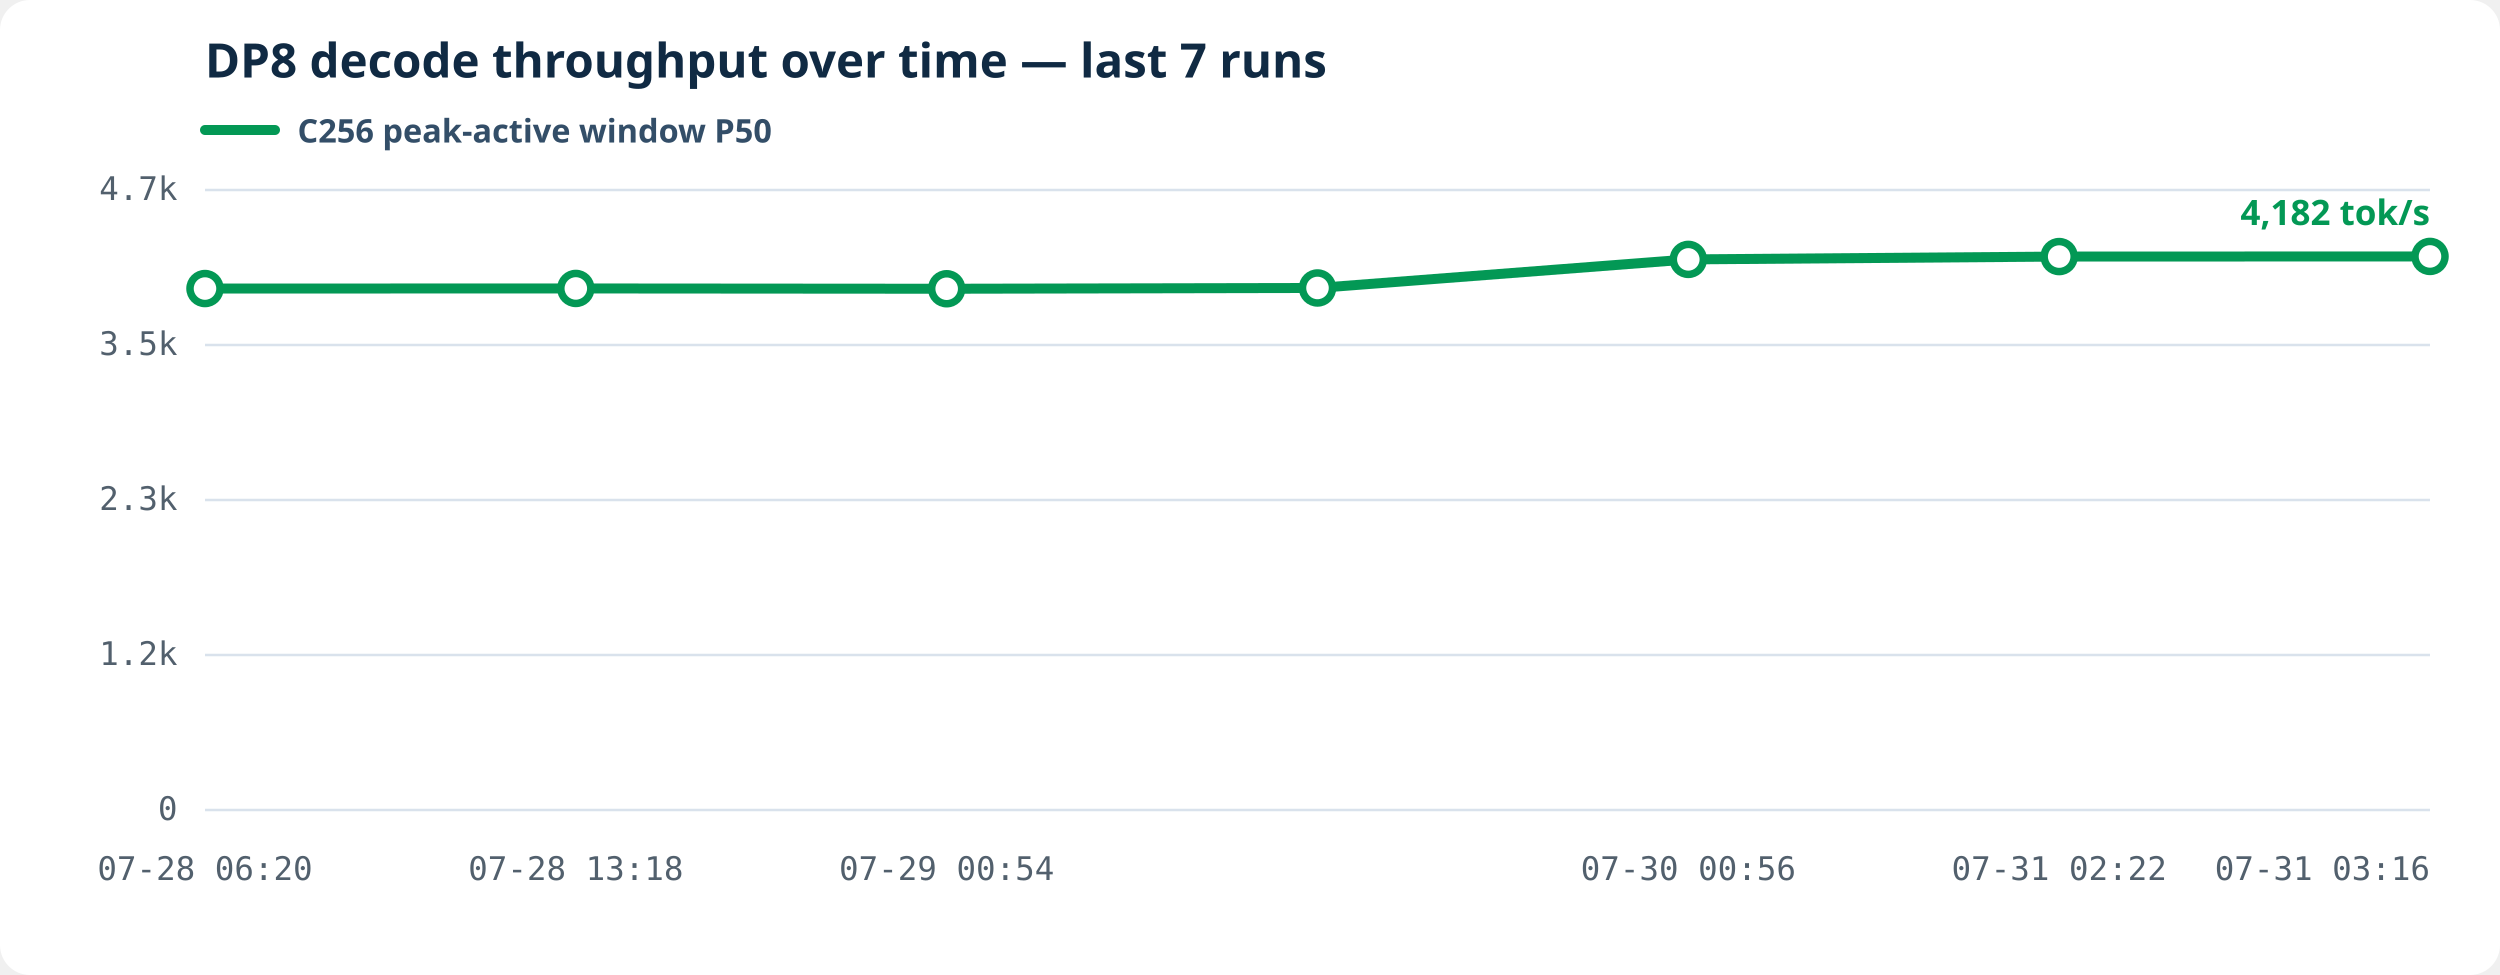
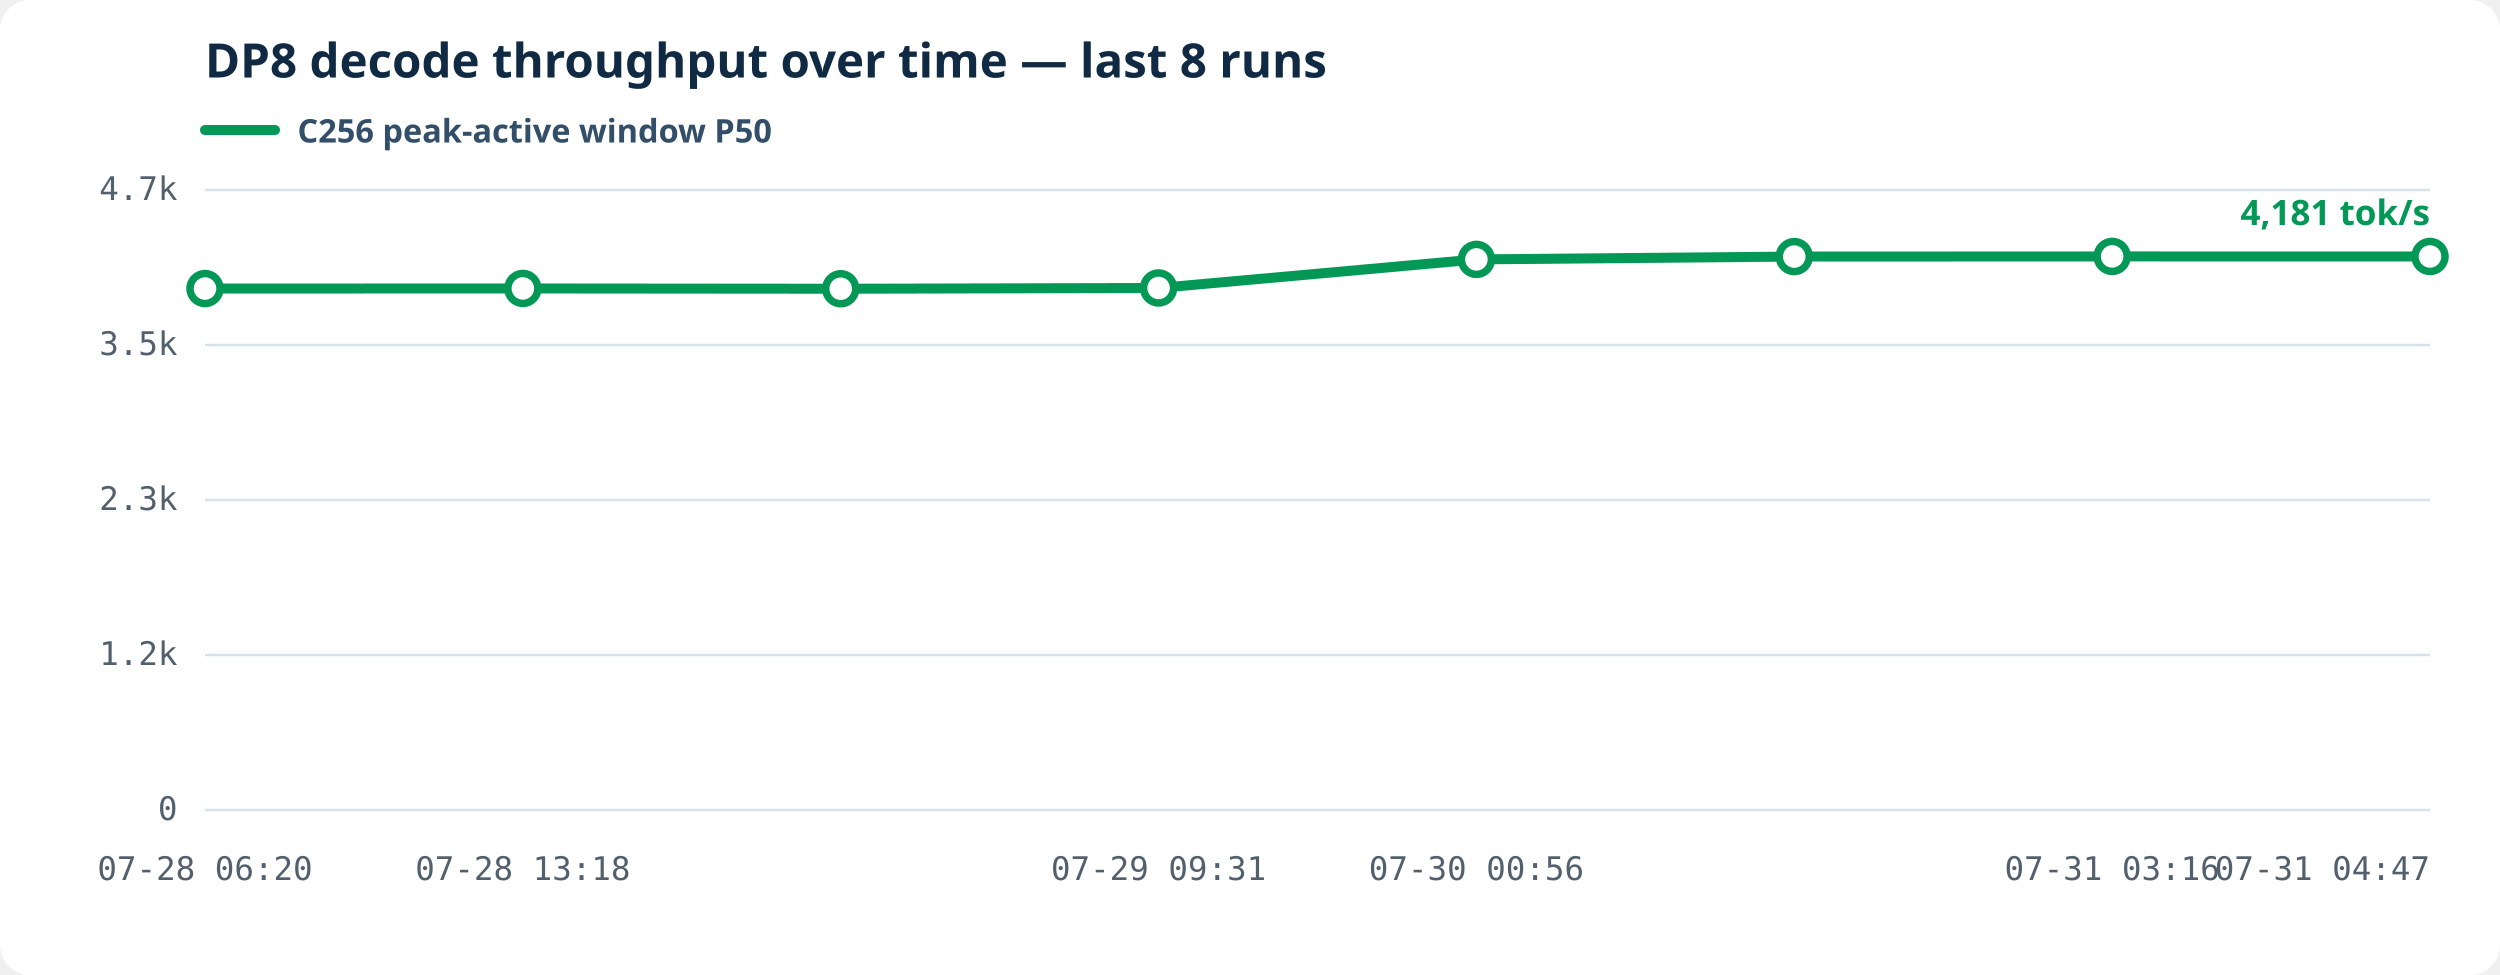
<svg xmlns="http://www.w3.org/2000/svg" viewBox="0 0 1000 390" role="img" aria-labelledby="decode-history-title decode-history-desc">
  <style>.bg{fill:#fff}.grid{stroke:#d9e2ec;stroke-width:1}.axis{fill:#52606d;font:13px ui-monospace,SFMono-Regular,Consolas,monospace}.heading{fill:#102a43;font:600 19px system-ui,sans-serif}.line{fill:none;stroke-width:4;stroke-linejoin:round;stroke-linecap:round}.dot{fill:#fff;stroke-width:3}.latest{stroke-width:3}.legend{fill:#334e68;font:600 13px system-ui,sans-serif}.value{font:600 14px system-ui,sans-serif}</style>
  <rect class="bg" width="1000" height="390" rx="12" />
-   <text class="heading" x="82" y="31">DP8 decode throughput over time — last 7 runs</text>
+   <text class="heading" x="82" y="31">DP8 decode throughput over time — last 8 runs</text>
  <line x1="82" y1="52" x2="110" y2="52" stroke="#039855" stroke-width="4" stroke-linecap="round" />
  <text class="legend" x="119" y="57">C256 peak-active window P50</text>
  <line class="grid" x1="82" y1="324.00" x2="972" y2="324.00" />
  <text class="axis" text-anchor="end" x="71" y="328.00">0</text>
  <line class="grid" x1="82" y1="262.00" x2="972" y2="262.00" />
  <text class="axis" text-anchor="end" x="71" y="266.00">1.2k</text>
  <line class="grid" x1="82" y1="200.00" x2="972" y2="200.00" />
  <text class="axis" text-anchor="end" x="71" y="204.00">2.3k</text>
  <line class="grid" x1="82" y1="138.00" x2="972" y2="138.00" />
  <text class="axis" text-anchor="end" x="71" y="142.00">3.5k</text>
  <line class="grid" x1="82" y1="76.00" x2="972" y2="76.00" />
  <text class="axis" text-anchor="end" x="71" y="80.00">4.7k</text>
  <text class="axis" text-anchor="middle" x="82.00" y="352">07-28 06:20</text>
-   <text class="axis" text-anchor="middle" x="230.33" y="352">07-28 13:18</text>
-   <text class="axis" text-anchor="middle" x="378.67" y="352">07-29 00:54</text>
-   <text class="axis" text-anchor="middle" x="675.33" y="352">07-30 00:56</text>
-   <text class="axis" text-anchor="middle" x="823.67" y="352">07-31 02:22</text>
-   <text class="axis" text-anchor="end" x="972.00" y="352">07-31 03:16</text>
-   <polyline class="line" stroke="#039855" points="82.00,115.42 230.33,115.38 378.67,115.50 527.00,115.19 675.33,103.76 823.67,102.63 972.00,102.57" />
+   <text class="axis" text-anchor="middle" x="209.14" y="352">07-28 13:18</text>
+   <text class="axis" text-anchor="middle" x="463.43" y="352">07-29 09:31</text>
+   <text class="axis" text-anchor="middle" x="590.57" y="352">07-30 00:56</text>
+   <text class="axis" text-anchor="middle" x="844.86" y="352">07-31 03:16</text>
+   <text class="axis" text-anchor="end" x="972.00" y="352">07-31 04:47</text>
+   <polyline class="line" stroke="#039855" points="82.00,115.42 209.14,115.38 336.29,115.50 463.43,115.19 590.57,103.76 717.71,102.63 844.86,102.57 972.00,102.59" />
  <circle class="dot" fill="#fff" stroke="#039855" cx="82.00" cy="115.42" r="6" />
-   <circle class="dot" fill="#fff" stroke="#039855" cx="230.33" cy="115.38" r="6" />
-   <circle class="dot" fill="#fff" stroke="#039855" cx="378.67" cy="115.50" r="6" />
-   <circle class="dot" fill="#fff" stroke="#039855" cx="527.00" cy="115.19" r="6" />
-   <circle class="dot" fill="#fff" stroke="#039855" cx="675.33" cy="103.76" r="6" />
-   <circle class="dot" fill="#fff" stroke="#039855" cx="823.67" cy="102.63" r="6" />
-   <circle class="dot latest" fill="#039855" stroke="#039855" cx="972.00" cy="102.57" r="6" />
-   <text class="value" fill="#039855" text-anchor="end" x="972.00" y="90.00">4,182 tok/s</text>
+   <circle class="dot" fill="#fff" stroke="#039855" cx="209.14" cy="115.38" r="6" />
+   <circle class="dot" fill="#fff" stroke="#039855" cx="336.29" cy="115.50" r="6" />
+   <circle class="dot" fill="#fff" stroke="#039855" cx="463.43" cy="115.19" r="6" />
+   <circle class="dot" fill="#fff" stroke="#039855" cx="590.57" cy="103.76" r="6" />
+   <circle class="dot" fill="#fff" stroke="#039855" cx="717.71" cy="102.63" r="6" />
+   <circle class="dot" fill="#fff" stroke="#039855" cx="844.86" cy="102.57" r="6" />
+   <circle class="dot latest" fill="#039855" stroke="#039855" cx="972.00" cy="102.59" r="6" />
+   <text class="value" fill="#039855" text-anchor="end" x="972.00" y="90.00">4,181 tok/s</text>
</svg>
